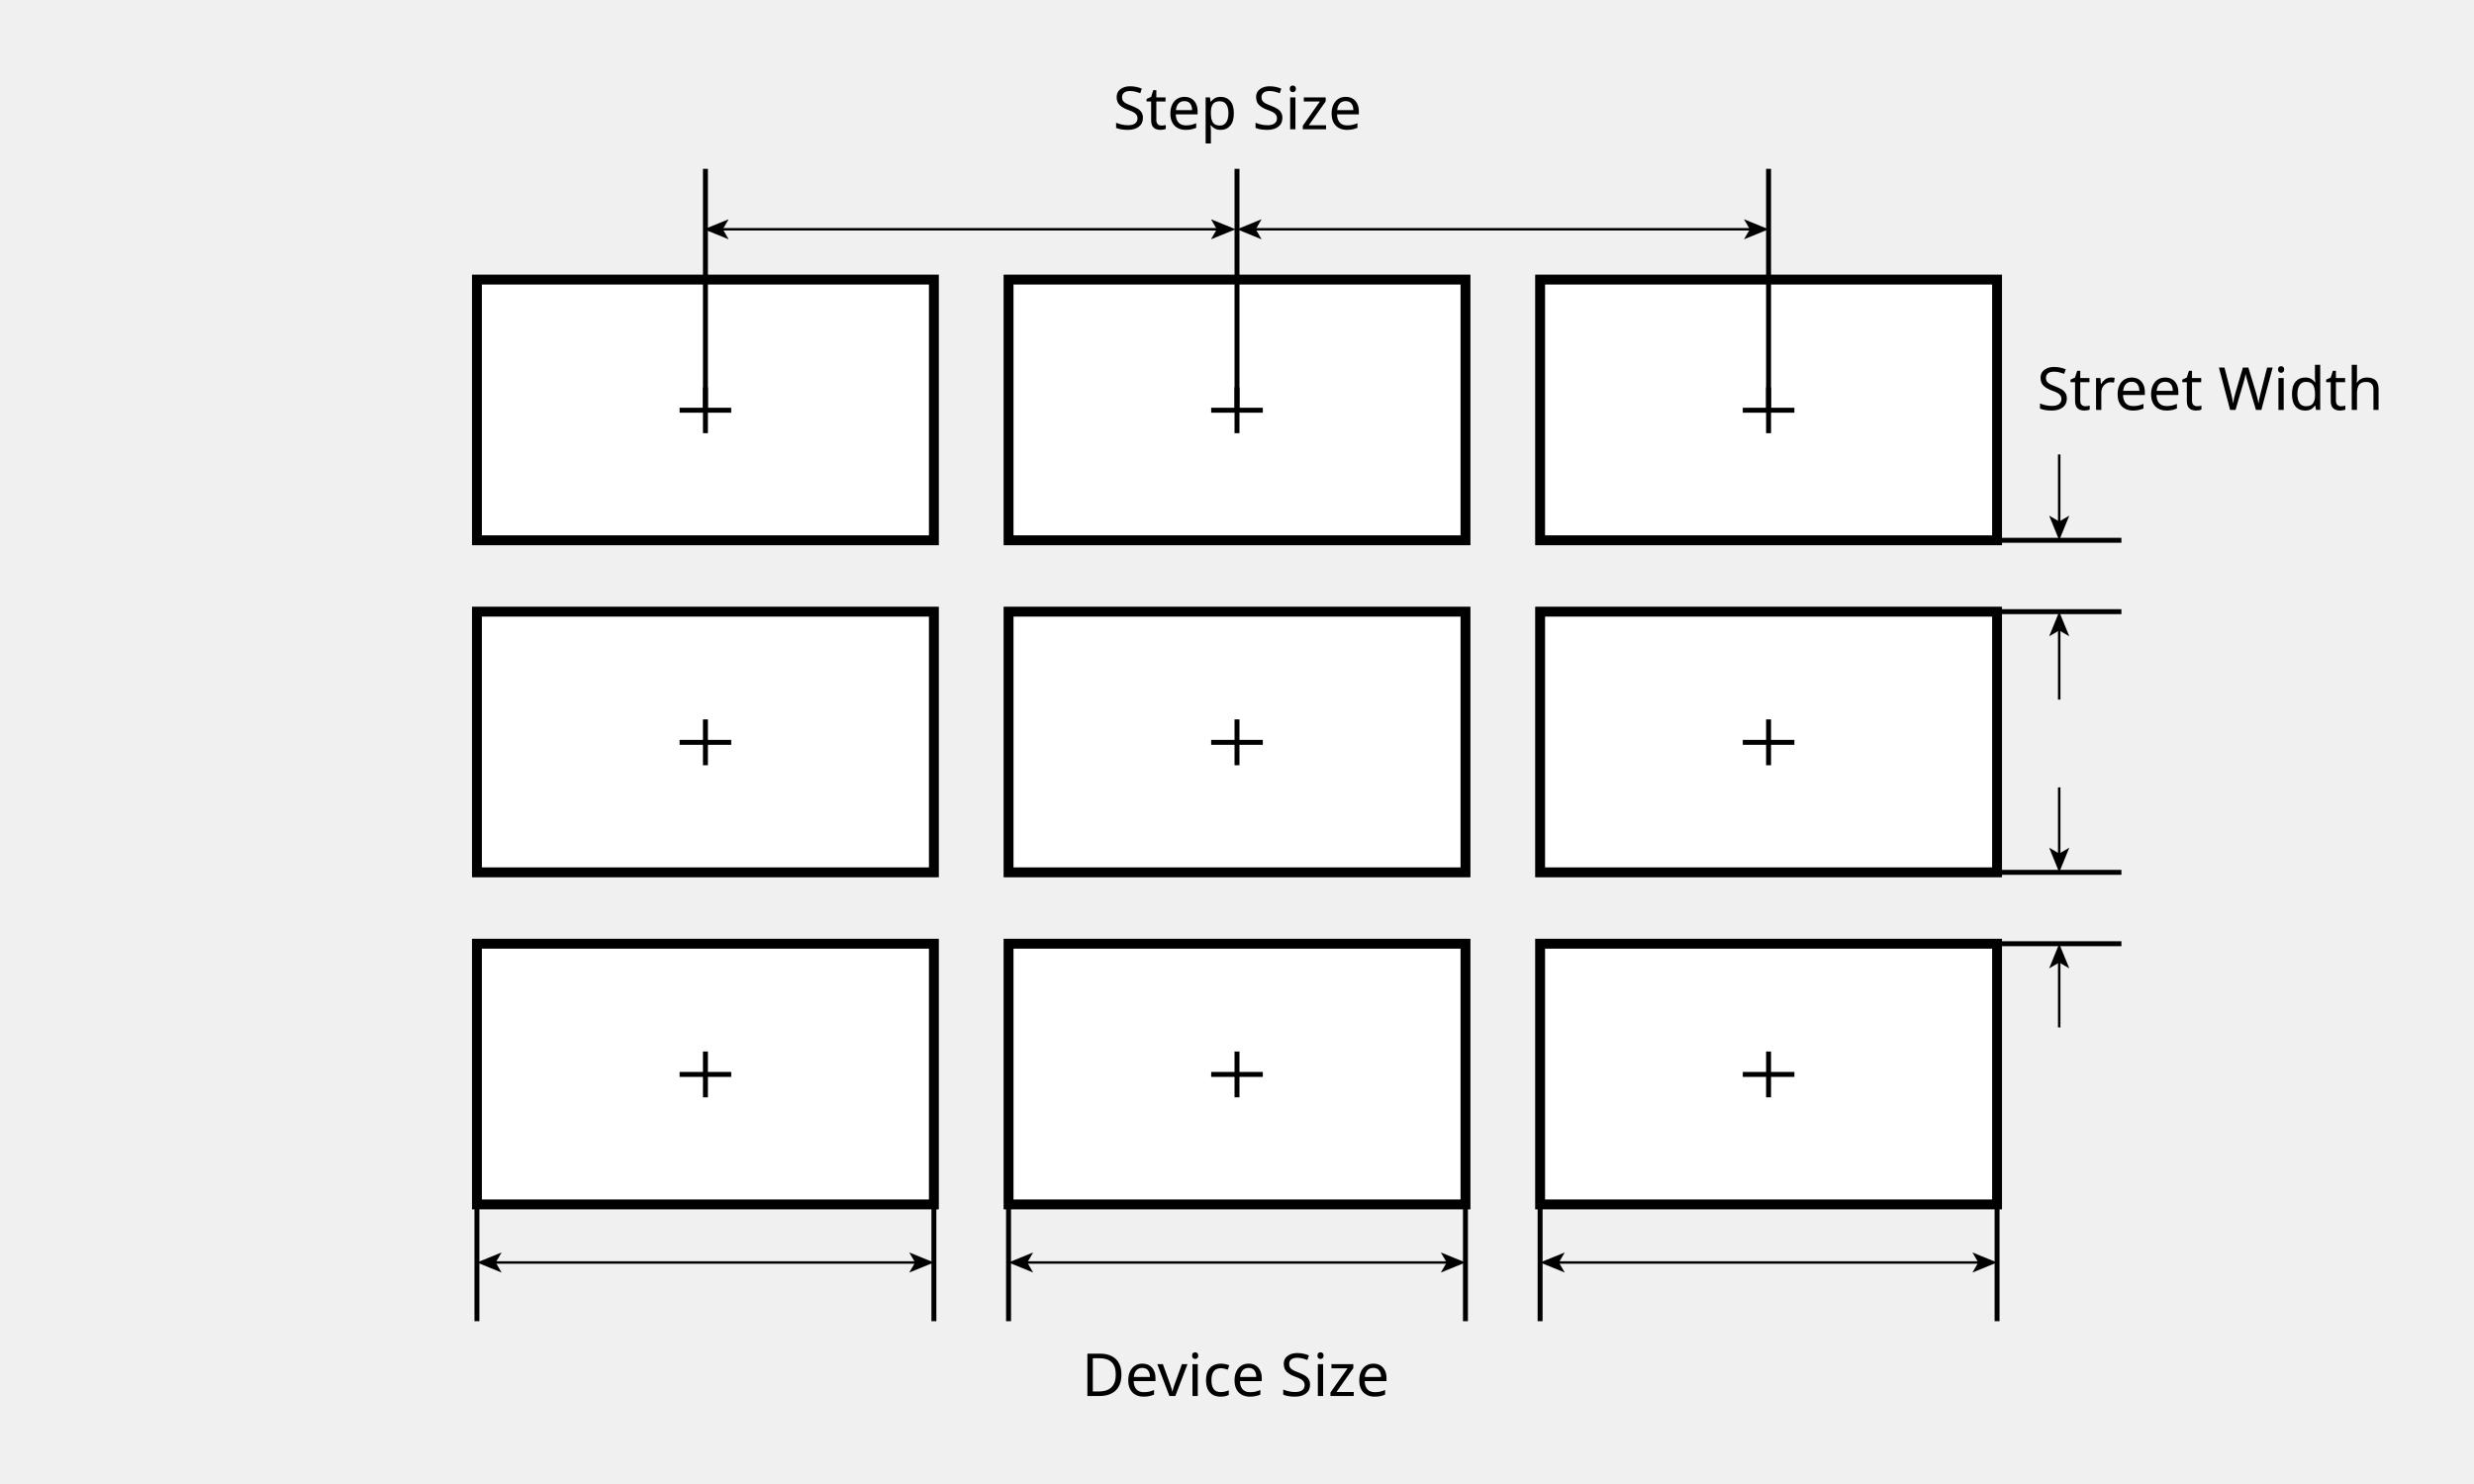
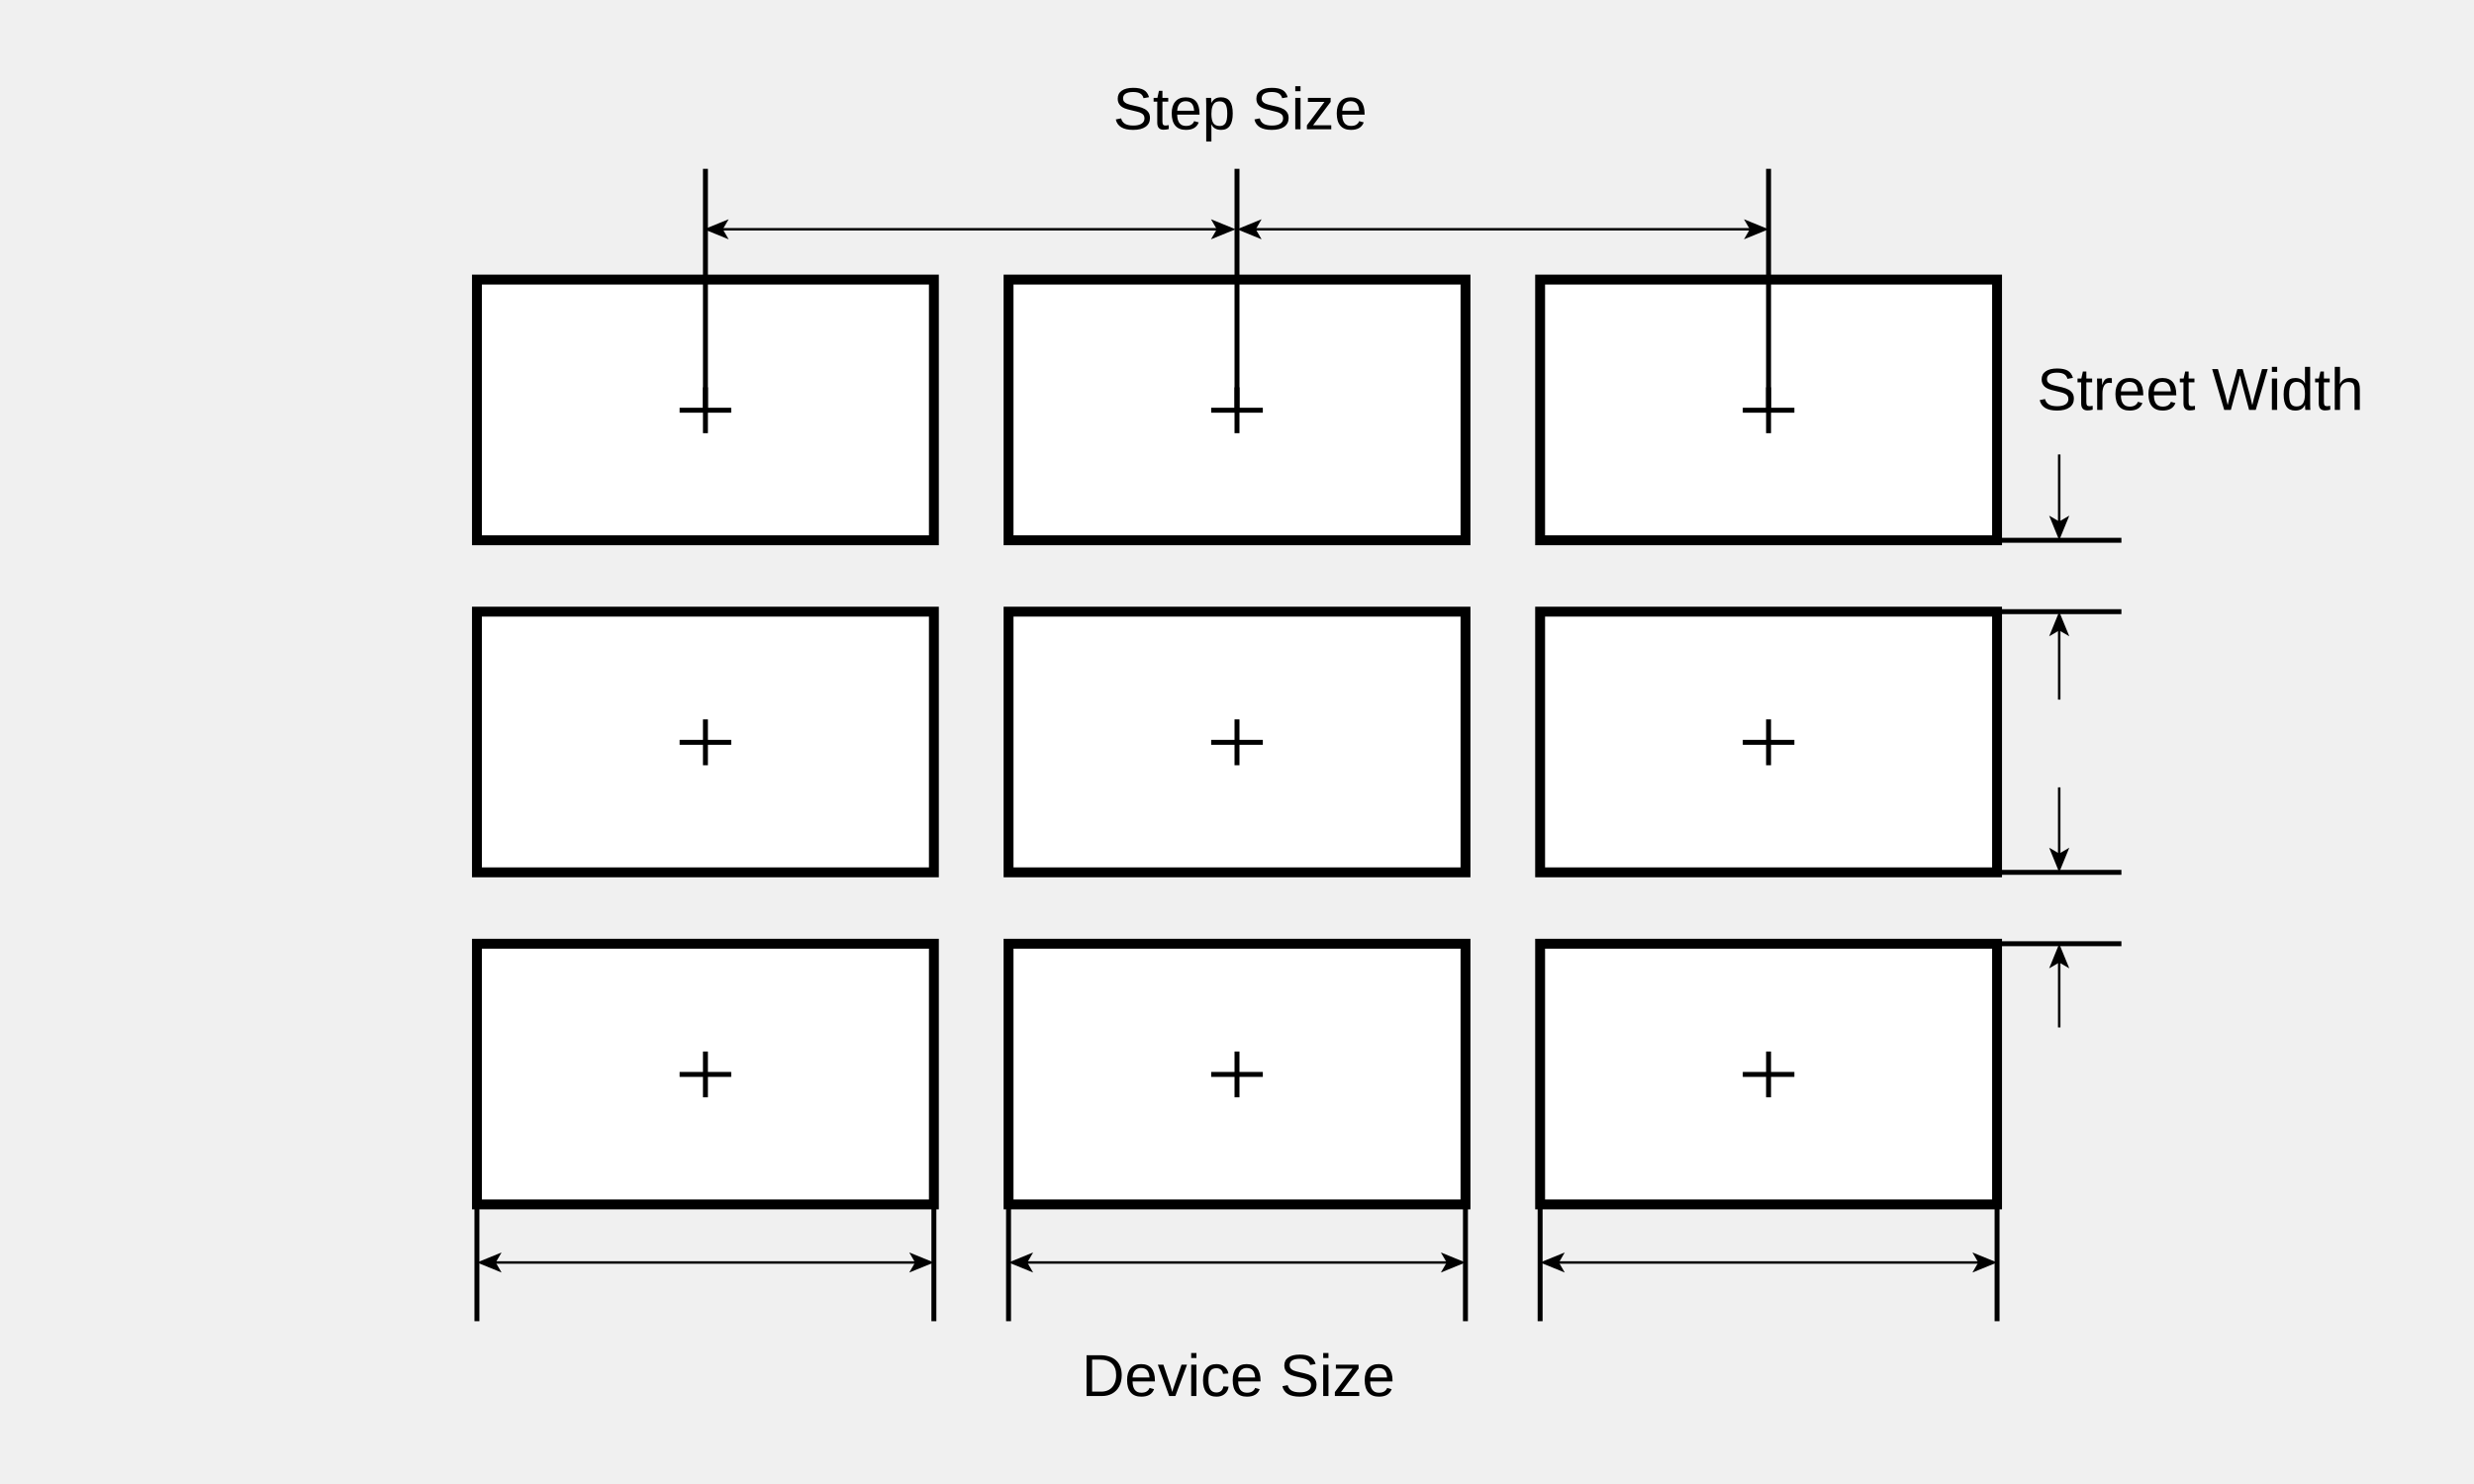
<svg xmlns="http://www.w3.org/2000/svg" version="1.1" id="stepsize" x="0px" y="0px" viewBox="0 0 500 300" style="enable-background:new 0 0 500 300;" xml:space="preserve">
  <style type="text/css">
	.st0{fill:#FFFFFF;stroke:#000000;stroke-width:2;stroke-miterlimit:10;}
	.st1{fill:#FFFFFF;stroke:#000000;stroke-miterlimit:10;}
	.st2{fill:#FFFFFF;}
	.st3{fill:none;stroke:#000000;stroke-width:0.5;stroke-miterlimit:10;}
- 	.st4{font-family:'ArialMT';}
+ 	.st4{font-family:'Arial';}
	.st5{font-size:12px;}
	.st6{stroke:#000000;stroke-miterlimit:10;}
	.st7{stroke:#000000;stroke-width:0.5;stroke-miterlimit:10;}
</style>
  <rect x="96.39" y="56.52" class="st0" width="92.35" height="52.7" />
  <line class="st1" x1="137.35" y1="82.93" x2="147.78" y2="82.93" />
  <line class="st1" x1="142.57" y1="78.3" x2="142.57" y2="87.57" />
  <rect x="203.83" y="56.52" class="st0" width="92.35" height="52.7" />
  <line class="st1" x1="244.78" y1="82.93" x2="255.22" y2="82.93" />
  <line class="st1" x1="250" y1="78.3" x2="250" y2="87.57" />
  <rect x="311.26" y="56.52" class="st0" width="92.35" height="52.7" />
  <line class="st1" x1="352.22" y1="82.93" x2="362.65" y2="82.93" />
  <line class="st1" x1="357.43" y1="78.3" x2="357.43" y2="87.57" />
  <rect x="96.39" y="123.65" class="st0" width="92.35" height="52.7" />
  <line class="st1" x1="137.35" y1="150.07" x2="147.78" y2="150.07" />
  <line class="st1" x1="142.57" y1="145.43" x2="142.57" y2="154.7" />
  <rect x="203.83" y="123.65" class="st0" width="92.35" height="52.7" />
  <line class="st1" x1="244.78" y1="150.07" x2="255.22" y2="150.07" />
  <line class="st1" x1="250" y1="145.43" x2="250" y2="154.7" />
  <rect x="311.26" y="123.65" class="st0" width="92.35" height="52.7" />
  <line class="st1" x1="352.22" y1="150.07" x2="362.65" y2="150.07" />
  <line class="st1" x1="357.43" y1="145.43" x2="357.43" y2="154.7" />
  <rect x="96.39" y="190.78" class="st0" width="92.35" height="52.7" />
  <line class="st1" x1="137.35" y1="217.2" x2="147.78" y2="217.2" />
  <line class="st1" x1="142.57" y1="212.57" x2="142.57" y2="221.83" />
  <rect x="203.83" y="190.78" class="st0" width="92.35" height="52.7" />
  <line class="st1" x1="244.78" y1="217.2" x2="255.22" y2="217.2" />
  <line class="st1" x1="250" y1="212.57" x2="250" y2="221.83" />
  <rect x="311.26" y="190.78" class="st0" width="92.35" height="52.7" />
  <line class="st1" x1="352.22" y1="217.2" x2="362.65" y2="217.2" />
  <line class="st1" x1="357.43" y1="212.57" x2="357.43" y2="221.83" />
  <line class="st1" x1="142.57" y1="82.93" x2="142.57" y2="34.13" />
  <line class="st1" x1="250" y1="82.87" x2="250" y2="34.13" />
  <line class="st1" x1="357.43" y1="82.87" x2="357.43" y2="34.13" />
  <path class="st1" d="M357.43,37.61" />
  <g>
    <line class="st2" x1="249.72" y1="46.35" x2="142.28" y2="46.35" />
    <g>
      <line class="st3" x1="246.19" y1="46.35" x2="145.81" y2="46.35" />
      <g>
        <polygon points="249.72,46.35 244.74,44.32 245.92,46.35 244.74,48.38    " />
      </g>
      <g>
        <polygon points="142.28,46.35 147.26,44.32 146.08,46.35 147.26,48.38    " />
      </g>
    </g>
  </g>
  <g>
    <line class="st2" x1="357.43" y1="46.35" x2="250" y2="46.35" />
    <g>
      <line class="st3" x1="353.9" y1="46.35" x2="253.53" y2="46.35" />
      <g>
        <polygon points="357.43,46.35 352.46,44.32 353.64,46.35 352.46,48.38    " />
      </g>
      <g>
        <polygon points="250,46.35 254.97,44.32 253.79,46.35 254.97,48.38    " />
      </g>
    </g>
  </g>
  <text transform="matrix(1 0 0 1 224.9566 26.1305)" class="st4 st5">Step Size</text>
  <line class="st1" x1="96.39" y1="243.48" x2="96.39" y2="267.09" />
  <line class="st1" x1="188.74" y1="243.48" x2="188.74" y2="267.09" />
  <line class="st1" x1="203.83" y1="243.48" x2="203.83" y2="267.09" />
  <line class="st1" x1="296.17" y1="243.48" x2="296.17" y2="267.09" />
  <line class="st1" x1="311.26" y1="243.48" x2="311.26" y2="267.09" />
  <line class="st1" x1="403.61" y1="243.48" x2="403.61" y2="267.09" />
  <g>
    <line class="st2" x1="96.39" y1="255.22" x2="188.74" y2="255.22" />
    <g>
      <line class="st3" x1="99.92" y1="255.22" x2="185.21" y2="255.22" />
      <g>
        <polygon points="96.39,255.22 101.37,257.25 100.19,255.22 101.37,253.19    " />
      </g>
      <g>
        <polygon points="188.74,255.22 183.76,257.25 184.94,255.22 183.76,253.19    " />
      </g>
    </g>
  </g>
  <g>
    <line class="st2" x1="203.83" y1="255.22" x2="296.17" y2="255.22" />
    <g>
      <line class="st3" x1="207.36" y1="255.22" x2="292.64" y2="255.22" />
      <g>
        <polygon points="203.83,255.22 208.8,257.25 207.62,255.22 208.8,253.19    " />
      </g>
      <g>
        <polygon points="296.17,255.22 291.2,257.25 292.38,255.22 291.2,253.19    " />
      </g>
    </g>
  </g>
  <g>
    <line class="st2" x1="311.26" y1="255.22" x2="403.61" y2="255.22" />
    <g>
      <line class="st3" x1="314.79" y1="255.22" x2="400.08" y2="255.22" />
      <g>
        <polygon points="311.26,255.22 316.24,257.25 315.06,255.22 316.24,253.19    " />
      </g>
      <g>
        <polygon points="403.61,255.22 398.63,257.25 399.81,255.22 398.63,253.19    " />
      </g>
    </g>
  </g>
  <text transform="matrix(1 0 0 1 218.6085 282.2175)" class="st4 st5">Device Size</text>
  <line class="st6" x1="403.61" y1="109.22" x2="428.74" y2="109.22" />
  <line class="st6" x1="403.61" y1="123.65" x2="428.74" y2="123.65" />
  <line class="st6" x1="403.61" y1="176.35" x2="428.74" y2="176.35" />
  <line class="st6" x1="403.61" y1="190.78" x2="428.74" y2="190.78" />
  <g>
    <line x1="416.17" y1="190.78" x2="416.17" y2="207.7" />
    <g>
      <line class="st3" x1="416.17" y1="194.31" x2="416.17" y2="207.7" />
      <g>
        <polygon points="416.17,190.78 414.14,195.76 416.17,194.58 418.21,195.76    " />
      </g>
    </g>
  </g>
  <path class="st7" d="M416.17,190.78" />
  <path class="st7" d="M416.17,176.35" />
  <g>
    <line x1="416.17" y1="159.17" x2="416.17" y2="176.35" />
    <g>
      <line class="st3" x1="416.17" y1="159.17" x2="416.17" y2="172.82" />
      <g>
        <polygon points="416.17,176.35 414.14,171.37 416.17,172.55 418.21,171.37    " />
      </g>
    </g>
  </g>
  <path class="st7" d="M416.17,159.17" />
  <path class="st7" d="M416.17,141.43" />
  <g>
    <line x1="416.17" y1="123.65" x2="416.17" y2="141.43" />
    <g>
      <line class="st3" x1="416.17" y1="127.18" x2="416.17" y2="141.43" />
      <g>
        <polygon points="416.17,123.65 414.14,128.63 416.17,127.45 418.21,128.63    " />
      </g>
    </g>
  </g>
  <path class="st7" d="M416.17,123.65" />
  <path class="st7" d="M416.17,109.22" />
  <g>
    <line x1="416.17" y1="91.87" x2="416.17" y2="109.22" />
    <g>
      <line class="st3" x1="416.17" y1="91.87" x2="416.17" y2="105.69" />
      <g>
        <polygon points="416.17,109.22 414.14,104.24 416.17,105.42 418.21,104.24    " />
      </g>
    </g>
  </g>
  <text transform="matrix(1 0 0 1 411.6813 82.8695)" class="st4 st5">Street Width</text>
</svg>
